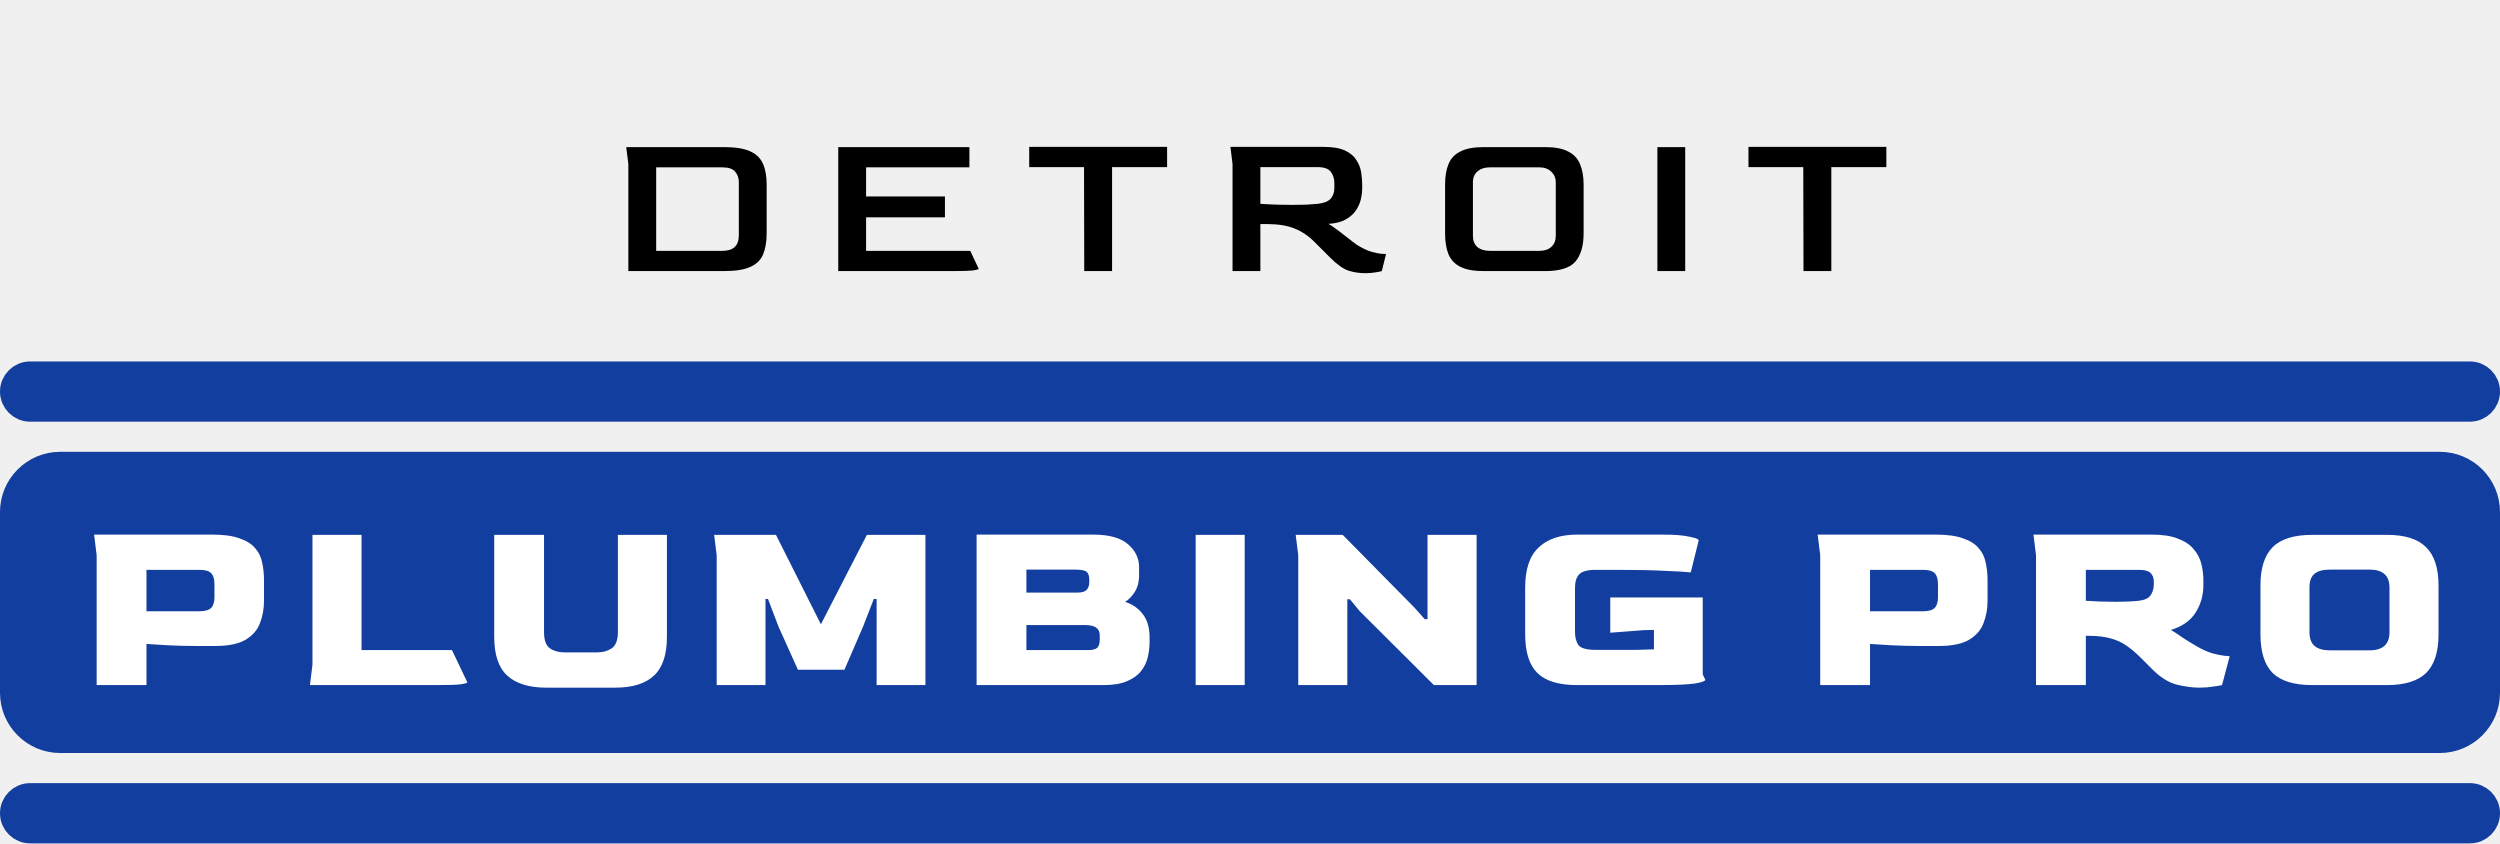
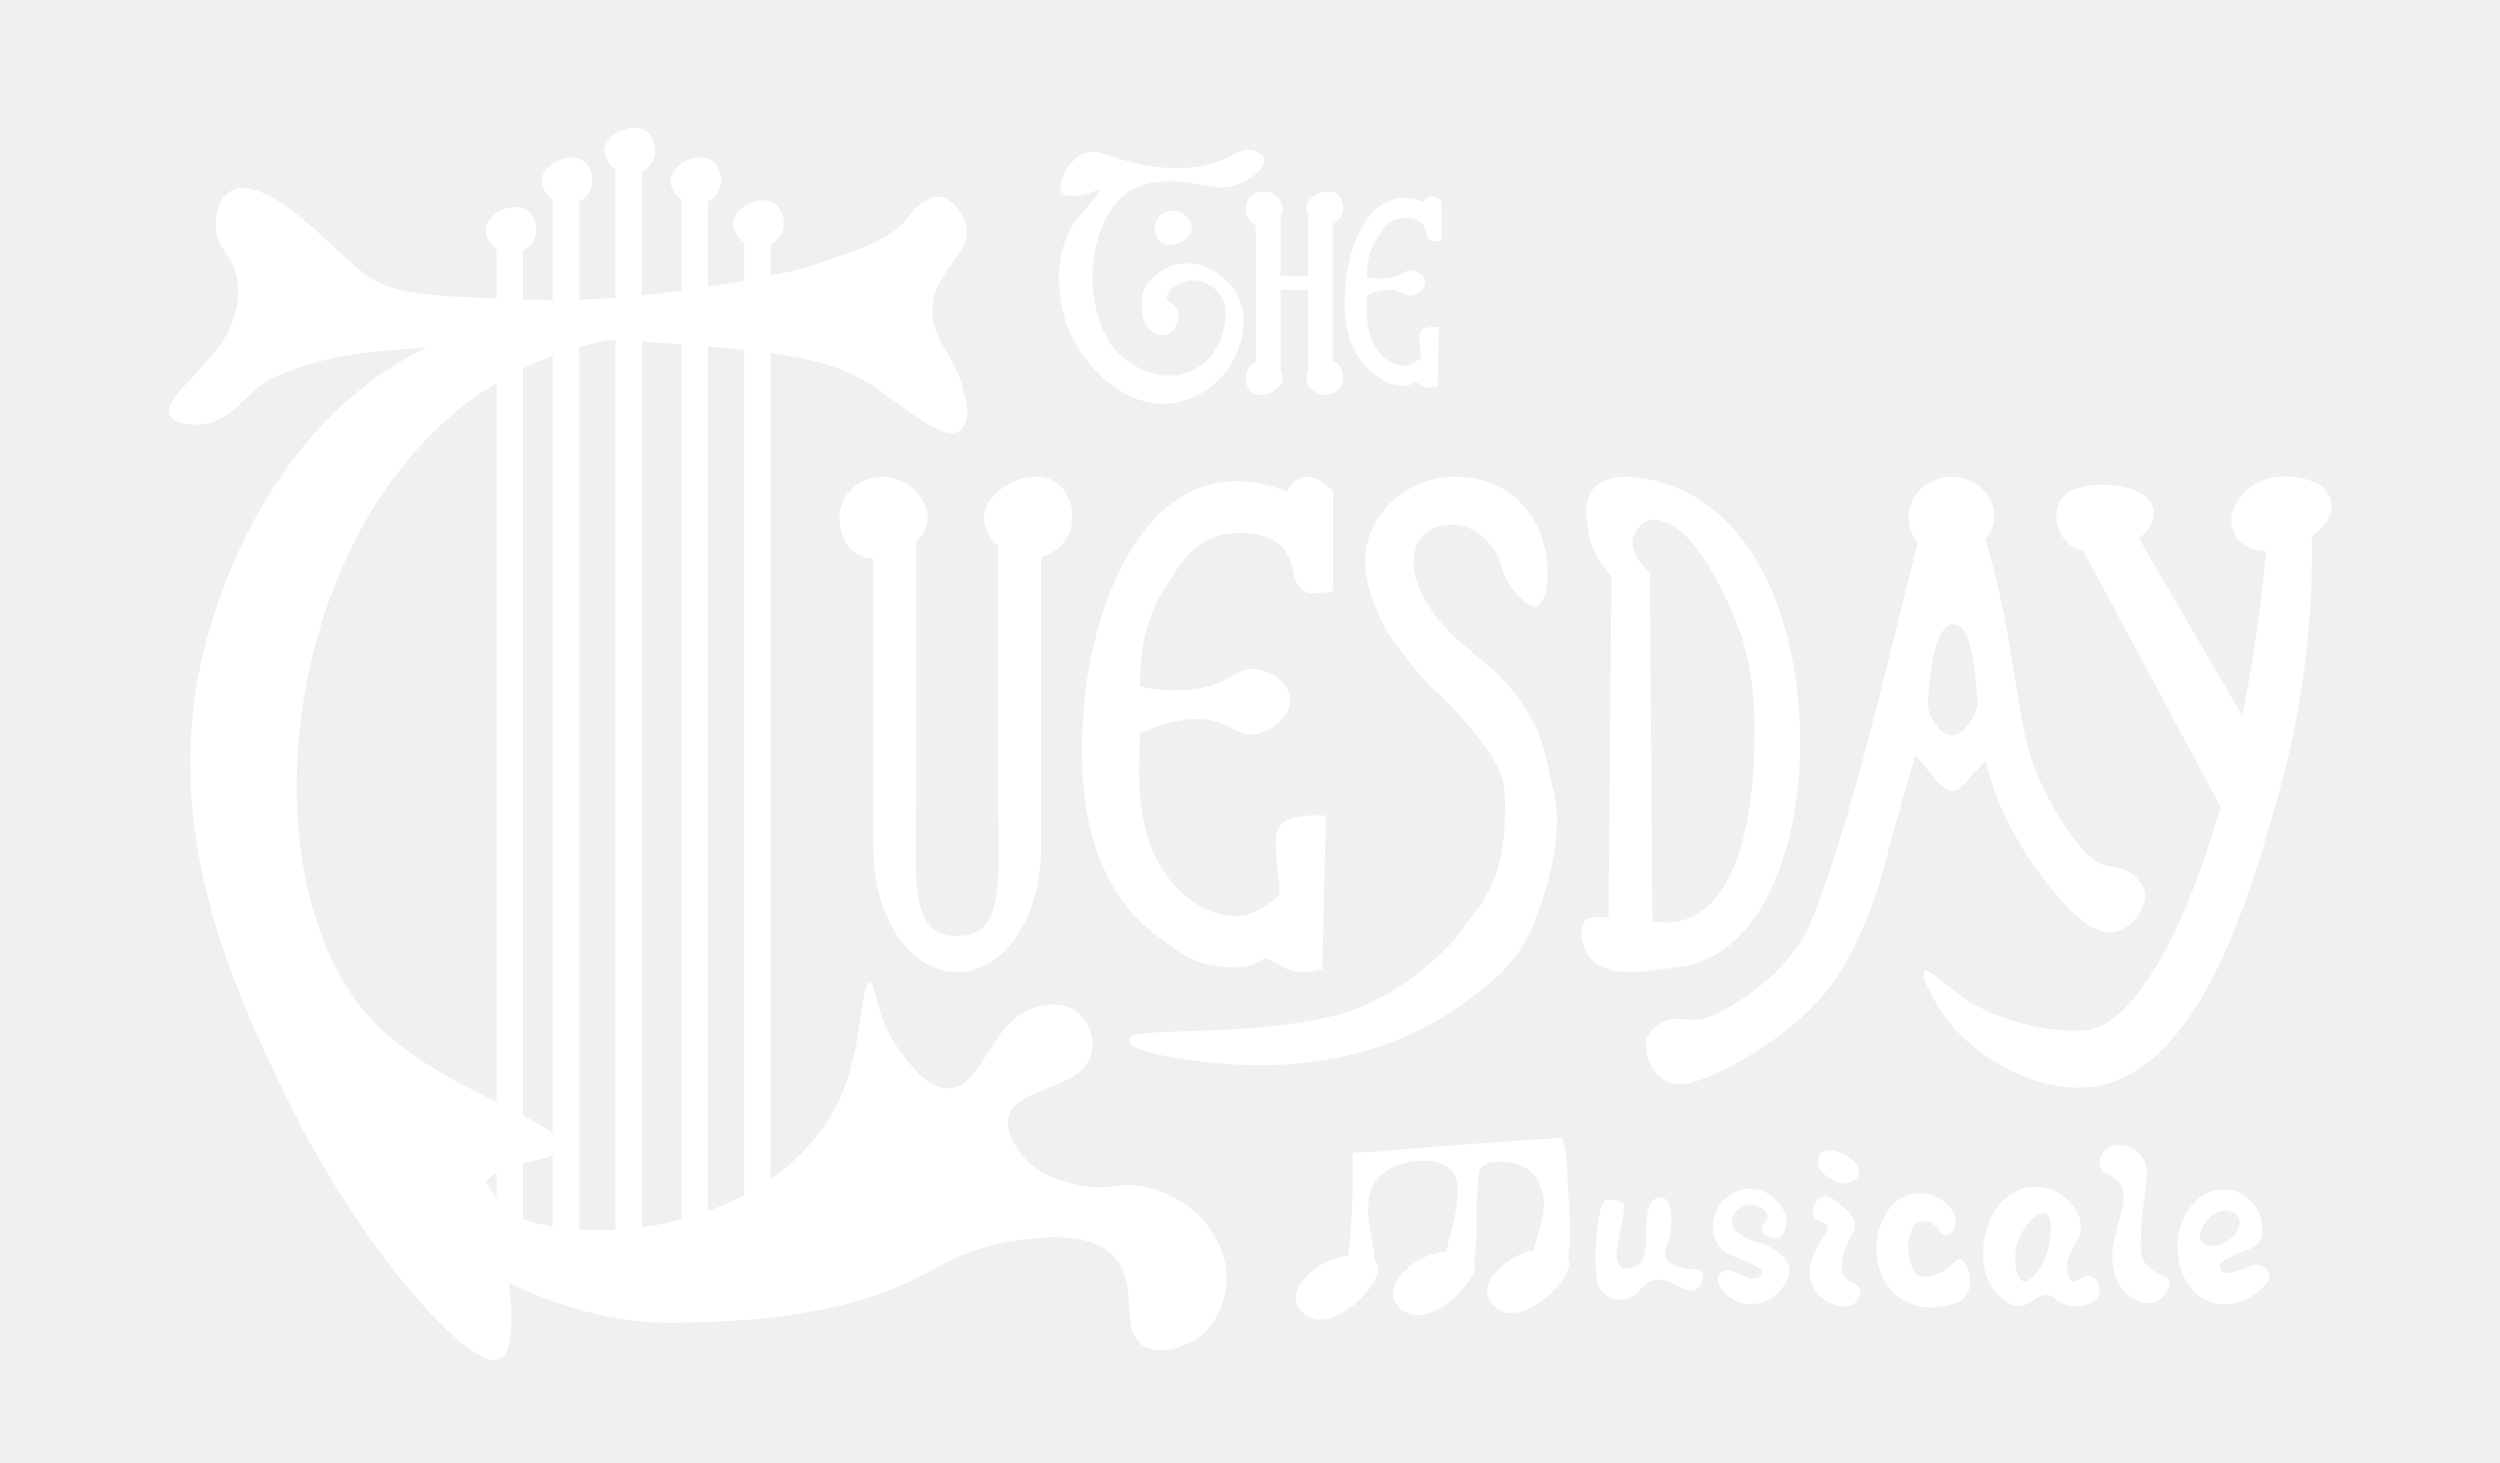
- <svg xmlns="http://www.w3.org/2000/svg" width="83" height="28" viewBox="0 0 83 28" fill="none">
-   <path d="M20.861 9V5.444L20.791 4.884H24.039C24.417 4.884 24.706 4.931 24.907 5.024C25.112 5.117 25.254 5.257 25.334 5.444C25.413 5.626 25.453 5.855 25.453 6.13V7.747C25.453 8.027 25.413 8.26 25.334 8.447C25.259 8.629 25.119 8.767 24.914 8.86C24.713 8.953 24.421 9 24.039 9H20.861ZM21.785 8.328H23.983C24.342 8.328 24.524 8.162 24.529 7.831V6.046C24.529 5.911 24.489 5.796 24.41 5.703C24.33 5.605 24.188 5.556 23.983 5.556H21.785V8.328ZM27.83 9V4.884H32.184V5.556H28.754V6.522H31.372V7.215H28.754V8.328H32.212L32.492 8.923C32.492 8.942 32.429 8.96 32.303 8.979C32.177 8.993 31.96 9 31.652 9H27.83ZM35.997 9L35.99 5.549H34.17V4.877H38.748V5.549H36.921V9H35.997ZM45.323 9.07C45.136 9.07 44.952 9.042 44.77 8.986C44.593 8.925 44.39 8.781 44.161 8.552L43.657 8.048C43.452 7.838 43.225 7.684 42.978 7.586C42.735 7.488 42.43 7.439 42.061 7.439H41.844V9H40.92V5.444L40.85 4.877H43.951C44.25 4.877 44.483 4.917 44.651 4.996C44.824 5.075 44.95 5.18 45.029 5.311C45.113 5.437 45.167 5.572 45.19 5.717C45.213 5.862 45.225 5.999 45.225 6.13V6.263C45.225 6.366 45.211 6.48 45.183 6.606C45.155 6.732 45.101 6.856 45.022 6.977C44.943 7.098 44.828 7.201 44.679 7.285C44.534 7.369 44.343 7.418 44.105 7.432C44.166 7.465 44.243 7.516 44.336 7.586C44.429 7.651 44.525 7.724 44.623 7.803C44.726 7.882 44.819 7.955 44.903 8.02C44.987 8.085 45.052 8.132 45.099 8.16C45.267 8.258 45.416 8.326 45.547 8.363C45.678 8.4 45.785 8.421 45.869 8.426C45.953 8.431 46.002 8.433 46.016 8.433L45.876 9C45.834 9.014 45.764 9.028 45.666 9.042C45.568 9.061 45.454 9.07 45.323 9.07ZM42.894 6.802C43.071 6.802 43.23 6.8 43.37 6.795C43.51 6.786 43.636 6.776 43.748 6.767C43.953 6.744 44.096 6.688 44.175 6.599C44.259 6.506 44.301 6.387 44.301 6.242V6.081C44.301 5.932 44.261 5.806 44.182 5.703C44.103 5.6 43.96 5.549 43.755 5.549H41.844V6.767C42.049 6.781 42.238 6.79 42.411 6.795C42.584 6.8 42.745 6.802 42.894 6.802ZM49.258 9C48.931 9 48.675 8.953 48.488 8.86C48.301 8.767 48.168 8.627 48.089 8.44C48.014 8.253 47.977 8.022 47.977 7.747V6.13C47.977 5.859 48.014 5.633 48.089 5.451C48.164 5.264 48.294 5.124 48.481 5.031C48.668 4.933 48.927 4.884 49.258 4.884H51.302C51.629 4.884 51.883 4.933 52.065 5.031C52.252 5.124 52.382 5.264 52.457 5.451C52.536 5.633 52.576 5.859 52.576 6.13V7.747C52.576 8.158 52.485 8.47 52.303 8.685C52.121 8.895 51.787 9 51.302 9H49.258ZM49.461 8.328H51.106C51.279 8.328 51.412 8.284 51.505 8.195C51.603 8.106 51.652 7.985 51.652 7.831V6.046C51.652 5.911 51.603 5.796 51.505 5.703C51.407 5.605 51.274 5.556 51.106 5.556H49.461C49.293 5.556 49.158 5.6 49.055 5.689C48.952 5.778 48.901 5.897 48.901 6.046V7.831C48.901 7.99 48.95 8.113 49.048 8.202C49.151 8.286 49.288 8.328 49.461 8.328ZM55.025 9V4.884H55.949V9H55.025ZM59.876 9L59.869 5.549H58.049V4.877H62.627V5.549H60.8V9H59.876Z" fill="black" />
-   <rect x="0.5" y="15.5" width="82" height="9" rx="1.5" fill="#113E9F" stroke="#113E9F" />
-   <rect x="0.5" y="12.5" width="82" height="1" rx="0.5" fill="#113E9F" stroke="#113E9F" />
-   <rect x="0.5" y="26.5" width="82" height="1" rx="0.5" fill="#113E9F" stroke="#113E9F" />
-   <path d="M3.209 22.745V18.436L3.124 17.749H7.052C7.431 17.749 7.733 17.791 7.96 17.876C8.191 17.955 8.364 18.066 8.477 18.207C8.596 18.343 8.672 18.504 8.706 18.69C8.746 18.871 8.765 19.064 8.765 19.267V19.937C8.765 20.209 8.72 20.46 8.63 20.692C8.545 20.919 8.384 21.102 8.146 21.244C7.914 21.379 7.578 21.447 7.137 21.447H6.551C6.195 21.447 5.862 21.439 5.551 21.422C5.245 21.405 5.016 21.391 4.863 21.379V22.745H3.209ZM4.863 20.294H6.619C6.806 20.294 6.936 20.257 7.01 20.183C7.083 20.11 7.12 19.991 7.12 19.827V19.395C7.12 19.23 7.086 19.112 7.018 19.038C6.95 18.959 6.82 18.919 6.628 18.919H4.863V20.294ZM10.29 22.745L10.374 22.067V17.757H12.003V21.583H15.006L15.515 22.652C15.515 22.674 15.439 22.697 15.286 22.72C15.133 22.737 14.87 22.745 14.497 22.745H10.29ZM18.13 22.83C17.564 22.83 17.135 22.697 16.841 22.431C16.552 22.166 16.408 21.736 16.408 21.142V17.757H18.062V20.989C18.062 21.255 18.127 21.433 18.257 21.524C18.387 21.614 18.549 21.659 18.741 21.659H19.835C20.016 21.659 20.174 21.614 20.31 21.524C20.446 21.427 20.514 21.249 20.514 20.989V17.757H22.142V21.142C22.142 21.736 21.998 22.166 21.71 22.431C21.427 22.697 21 22.83 20.429 22.83H18.13ZM23.794 22.745V18.436L23.709 17.757H25.762L27.254 20.726L28.781 17.757H30.724V22.745H29.104V19.887H29.01L28.654 20.803L28.035 22.236H26.491L25.846 20.803L25.498 19.887H25.414V22.745H23.794ZM32.423 22.745V17.749H36.291C36.822 17.749 37.21 17.856 37.453 18.071C37.696 18.28 37.818 18.535 37.818 18.835V19.089C37.818 19.321 37.767 19.513 37.665 19.666C37.569 19.813 37.464 19.918 37.351 19.98C37.6 20.059 37.798 20.198 37.945 20.395C38.092 20.588 38.166 20.842 38.166 21.159V21.312C38.166 21.481 38.146 21.651 38.106 21.82C38.067 21.99 37.99 22.146 37.877 22.287C37.77 22.423 37.614 22.533 37.411 22.618C37.213 22.703 36.953 22.745 36.63 22.745H32.423ZM34.077 19.674H35.773C35.92 19.674 36.022 19.643 36.079 19.581C36.135 19.519 36.164 19.434 36.164 19.327V19.242C36.164 19.123 36.135 19.038 36.079 18.987C36.022 18.936 35.895 18.911 35.697 18.911H34.077V19.674ZM34.077 21.583H36.121C36.268 21.583 36.37 21.558 36.427 21.507C36.483 21.45 36.511 21.363 36.511 21.244V21.091C36.511 20.984 36.475 20.902 36.401 20.845C36.328 20.783 36.2 20.752 36.02 20.752H34.077V21.583ZM39.696 22.745V17.757H41.324V22.745H39.696ZM43.102 22.745V18.436L43.017 17.757H44.578L46.97 20.183L47.301 20.557H47.394V17.757H49.023V22.745H47.606L45.146 20.294L44.816 19.895H44.731V22.745H43.102ZM52.358 22.745C51.753 22.745 51.315 22.612 51.043 22.346C50.772 22.081 50.636 21.651 50.636 21.057V19.505C50.636 18.894 50.786 18.45 51.086 18.173C51.385 17.89 51.809 17.749 52.358 17.749H55.191C55.581 17.749 55.878 17.771 56.082 17.817C56.291 17.856 56.396 17.899 56.396 17.944L56.133 19.004C55.991 18.987 55.714 18.97 55.301 18.953C54.894 18.931 54.38 18.919 53.758 18.919H52.969C52.703 18.919 52.522 18.97 52.426 19.072C52.335 19.168 52.29 19.318 52.29 19.522V20.972C52.29 21.165 52.33 21.314 52.409 21.422C52.494 21.524 52.68 21.575 52.969 21.575H53.656C53.916 21.575 54.151 21.575 54.36 21.575C54.569 21.569 54.753 21.563 54.911 21.558V20.913L54.572 20.921L53.461 21.006V19.836H56.531V22.389L56.616 22.567C56.616 22.612 56.497 22.655 56.26 22.694C56.022 22.728 55.621 22.745 55.055 22.745H52.358ZM60.431 22.745V18.436L60.346 17.749H64.273C64.652 17.749 64.955 17.791 65.181 17.876C65.413 17.955 65.585 18.066 65.698 18.207C65.817 18.343 65.893 18.504 65.927 18.69C65.967 18.871 65.987 19.064 65.987 19.267V19.937C65.987 20.209 65.942 20.46 65.851 20.692C65.766 20.919 65.605 21.102 65.368 21.244C65.136 21.379 64.799 21.447 64.358 21.447H63.773C63.416 21.447 63.083 21.439 62.772 21.422C62.467 21.405 62.237 21.391 62.085 21.379V22.745H60.431ZM62.085 20.294H63.841C64.027 20.294 64.157 20.257 64.231 20.183C64.304 20.11 64.341 19.991 64.341 19.827V19.395C64.341 19.23 64.307 19.112 64.239 19.038C64.171 18.959 64.041 18.919 63.849 18.919H62.085V20.294ZM73.016 22.83C72.79 22.83 72.538 22.796 72.261 22.728C71.984 22.655 71.71 22.479 71.438 22.202L71.082 21.846C70.912 21.676 70.749 21.538 70.59 21.43C70.438 21.323 70.262 21.244 70.064 21.193C69.866 21.136 69.618 21.108 69.318 21.108H69.25V22.745H67.596V18.436L67.511 17.749H71.438C71.8 17.749 72.092 17.794 72.312 17.885C72.538 17.969 72.711 18.085 72.829 18.232C72.954 18.374 73.039 18.535 73.084 18.716C73.129 18.897 73.152 19.081 73.152 19.267V19.428C73.152 19.768 73.064 20.073 72.889 20.345C72.719 20.61 72.448 20.8 72.075 20.913C72.216 20.998 72.349 21.085 72.473 21.176C72.603 21.261 72.75 21.351 72.914 21.447C73.101 21.555 73.273 21.634 73.432 21.685C73.596 21.73 73.731 21.758 73.839 21.77C73.946 21.781 74.009 21.787 74.026 21.787L73.771 22.745C73.703 22.762 73.599 22.779 73.457 22.796C73.322 22.819 73.174 22.83 73.016 22.83ZM70.234 19.98C70.375 19.98 70.511 19.977 70.641 19.971C70.777 19.966 70.898 19.957 71.006 19.946C71.198 19.923 71.328 19.864 71.396 19.768C71.469 19.666 71.506 19.544 71.506 19.403V19.31C71.506 19.185 71.469 19.089 71.396 19.021C71.328 18.953 71.201 18.919 71.014 18.919H69.25V19.946C69.391 19.951 69.547 19.96 69.716 19.971C69.886 19.977 70.059 19.98 70.234 19.98ZM76.769 22.745C76.169 22.745 75.731 22.612 75.454 22.346C75.183 22.075 75.047 21.645 75.047 21.057V19.437C75.047 18.86 75.183 18.436 75.454 18.165C75.725 17.893 76.164 17.757 76.769 17.757H79.246C79.84 17.757 80.272 17.893 80.544 18.165C80.821 18.436 80.959 18.86 80.959 19.437V21.057C80.959 21.645 80.821 22.075 80.544 22.346C80.266 22.612 79.834 22.745 79.246 22.745H76.769ZM77.354 21.591H78.669C79.11 21.591 79.331 21.391 79.331 20.989V19.505C79.331 19.109 79.11 18.911 78.669 18.911H77.354C77.128 18.911 76.958 18.956 76.845 19.047C76.732 19.137 76.675 19.29 76.675 19.505V20.989C76.675 21.198 76.732 21.351 76.845 21.447C76.958 21.543 77.128 21.591 77.354 21.591Z" fill="white" />
+ <svg xmlns="http://www.w3.org/2000/svg" width="1333" height="780" viewBox="0 0 1333 780" fill="none">
+   <g clip-path="url(#clip0_1_52)">
+     <path fill-rule="evenodd" clip-rule="evenodd" d="M654.071 -337.253L613.995 -438.753H583.115V-464.598H636.684L665.579 -386.708L736.304 -577.845H769.432L678.506 -337.253H654.071ZM342.24 654.413V182.124C343.405 182.201 344.579 182.283 345.761 182.368C351.921 182.816 357.779 183.243 363.368 183.664V650.195C356.373 652.047 349.295 653.456 342.24 654.413ZM308.787 655.615V185.103C314.141 183.564 319.397 182.303 324.507 181.272C325.72 181.307 326.935 181.348 328.155 181.393V655.729C321.569 656.077 315.081 656.043 308.787 655.615ZM278.855 650.111V620.203C280.134 619.909 281.405 619.633 282.651 619.364L282.661 619.361C287.413 618.333 291.777 617.388 294.7 615.808V653.959C289.808 653.127 285.084 652.059 280.615 650.719C280.015 650.539 279.431 650.329 278.855 650.111ZM264.768 638.931C262.653 636.144 260.859 633.14 259.353 630.156C260.767 628.153 262.627 626.557 264.768 625.251V638.931ZM197.861 543.315C128.923 468.795 149.415 275.707 263.008 205.257C263.37 205.033 263.733 204.817 264.096 204.601C264.32 204.467 264.544 204.334 264.768 204.199V587.651C243.389 577.044 216.353 563.304 197.861 543.315ZM294.7 604.588C291.305 601.536 285.753 598.307 278.855 594.723V196.531C284.16 193.952 289.455 191.704 294.7 189.743V604.588ZM396.821 186.553V637.269C390.6 640.557 384.104 643.383 377.455 645.791V184.768C384.347 185.335 390.791 185.917 396.821 186.553ZM646.844 657.761C635.741 639.52 616.007 634.176 611.629 633.111C603.714 631.184 598.925 631.789 593.95 632.418C588.557 633.1 582.945 633.809 572.893 631.351C564.676 629.34 552.783 626.252 544.723 615.504C541.624 611.372 536.017 603.895 537.679 596.136C539.485 587.704 548.769 584.091 558.421 580.334C568.42 576.442 578.813 572.397 581.697 562.683C584.064 554.709 580.82 544.775 574.653 539.793C567.433 533.96 557.385 535.872 555.287 536.272C540.88 539.014 533.241 551.061 526.393 561.861C520.346 571.398 514.916 579.962 505.987 580.289C493.836 580.735 483.422 565.566 478.326 558.145C478.149 557.887 477.979 557.638 477.815 557.4C471.071 547.609 468.615 537.762 467.007 531.311C465.89 526.833 465.181 523.992 463.729 523.947C461.52 523.878 460.592 530.388 459.219 540.009C457.439 552.485 454.914 570.191 447.883 585.572C439.709 603.451 426.627 617.749 410.908 628.687V188.252C435.281 191.625 452.384 196.708 467.251 207.019C471.089 209.68 474.759 212.333 478.243 214.85C493.183 225.646 504.692 233.963 511.268 229.908C517.72 225.929 515.503 215.444 514.789 212.301C511.796 199.109 507.544 192.084 503.952 186.15C500.602 180.617 497.827 176.033 497.183 168.283C496.182 156.256 502.337 147.75 507.805 140.194C513.009 133.002 517.591 126.671 514.789 118.983C512.243 111.991 506.135 104.163 498.944 104.897C492.431 105.563 488.199 110.863 484.688 115.259C484.142 115.942 483.614 116.604 483.097 117.223C474.459 127.566 460.319 132.334 432.038 141.871L432.036 141.872C428.536 143.053 421.601 144.861 410.908 147.037V130.355C412.975 129.333 414.821 127.796 416.111 125.684C419.735 119.744 417.625 111.803 413.095 108.597C405.785 103.424 391.648 110.207 390.983 118.648C390.685 122.42 393.073 126.633 396.821 129.256V149.703C391.072 150.723 384.619 151.789 377.455 152.885V107.465C379.521 106.444 381.368 104.907 382.657 102.795C386.28 96.855 384.172 88.913 379.641 85.708C372.332 80.535 358.193 87.317 357.528 95.759C357.232 99.531 359.62 103.744 363.368 106.368V154.947C356.607 155.892 349.645 156.789 342.24 157.56V91.619C344.308 90.597 346.155 89.06 347.443 86.948C351.067 81.008 348.957 73.067 344.427 69.861C337.117 64.688 322.98 71.472 322.315 79.912C322.017 83.684 324.405 87.897 328.155 90.521V158.804C322.084 159.24 315.675 159.577 308.787 159.771V107.465C310.855 106.444 312.701 104.907 313.989 102.795C317.612 96.855 315.504 88.913 310.973 85.708C303.664 80.535 289.527 87.317 288.861 95.759C288.564 99.531 290.952 103.744 294.7 106.368V159.96C289.676 159.957 284.393 159.876 278.855 159.716V133.876C280.921 132.855 282.768 131.317 284.057 129.205C287.68 123.265 285.572 115.324 281.041 112.119C273.732 106.945 259.593 113.728 258.928 122.169C258.632 125.941 261.02 130.155 264.768 132.777V159.197C228.265 157.723 209.324 156.583 196.101 147.155C190.1 142.876 183.664 136.9 176.904 130.624C164.236 118.863 150.434 106.048 136.236 101.376C133.412 100.447 128.456 99.213 123.911 101.376C116.239 105.027 114.485 115.759 115.108 122.504C115.631 128.178 117.865 131.348 120.25 134.733C122.263 137.589 124.383 140.598 125.672 145.393C128.337 155.307 126.834 164.009 123.911 171.804C120.138 181.866 113.204 189.518 107.719 195.571L107.713 195.578C107.428 195.892 107.147 196.203 106.87 196.509C105.157 198.405 103.501 200.186 101.941 201.865L101.936 201.87C93.979 210.432 88.497 216.331 90.458 221.104C92.945 227.156 105.119 226.457 106.304 226.387C117.234 225.738 124.457 218.862 131.385 212.267C135.767 208.096 140.031 204.037 145.04 201.736C170.041 190.253 191.556 187.885 218.989 185.889C221.869 185.681 224.657 185.479 227.399 185.279C147.369 224.068 119.764 310.229 113.347 330.268C80.092 434.114 124.334 526.111 152.083 583.811C189.923 662.495 250.749 732.532 266.529 724.668C273.759 721.065 273.584 700.084 271.267 684.129C295.653 695.529 327.351 706.135 359.847 705.301C361.388 705.262 363.037 705.225 364.786 705.186C393.989 704.539 451.063 703.274 497.183 677.129L497.693 676.839C503.335 673.629 519.852 664.232 542.961 661.283C556.493 659.556 581.253 656.397 594.021 670.085C601.142 677.72 601.634 687.486 602.083 696.404C602.531 705.313 602.937 713.377 609.868 717.625C619.169 723.327 631.986 717.095 634.424 715.91L634.519 715.864C651.784 707.485 653.681 686.871 653.887 684.172C654.864 671.236 649.192 661.619 646.844 657.761ZM578.881 81.527C583.032 80.187 586.426 81.334 590.876 82.838C591.73 83.127 592.622 83.428 593.565 83.728C606.597 87.868 632.48 94.743 655.24 83.728C655.632 83.538 656.112 83.259 656.668 82.936C659.183 81.474 663.245 79.112 667.723 80.057C670.339 80.611 673.869 82.408 674.331 85.197C674.612 86.907 673.695 88.708 671.393 91.071C661.328 101.405 649.367 99.881 649.367 99.881C641.934 99.056 639.08 98.453 636.736 97.958L636.735 97.957C634.912 97.572 633.398 97.252 630.277 96.944C628.144 96.733 615.651 95.624 606.047 99.881C585.688 108.909 578.441 142.005 584.755 165.963C586.379 172.127 589.551 183.508 600.173 191.66C602.36 193.338 617.495 204.952 633.948 198.268C642.9 194.632 650.183 186.415 652.304 176.241C652.341 176.061 652.382 175.871 652.424 175.672C653.358 171.266 655.265 162.27 649.367 155.683L649.361 155.676C648.872 155.131 642.294 147.793 633.213 149.809C627.78 151.015 621.82 155.132 622.2 158.62C622.346 159.961 623.376 160.752 624.565 161.665C625.862 162.662 627.348 163.803 628.075 165.963C629.232 169.404 627.677 172.628 627.34 173.305L627.338 173.308C626.958 174.069 625.231 177.524 621.467 178.444C616.987 179.539 613.311 176.143 612.655 175.507C609.623 172.567 609.316 168.693 608.984 164.493C608.744 161.452 608.443 157.633 610.453 153.48C612.164 149.944 614.665 148 617.059 146.139L617.06 146.139C618.84 144.755 622.216 142.188 627.34 140.999C632.397 139.825 636.481 140.615 638.353 140.999C646.979 142.763 655.331 149.124 659.645 157.152C667.499 171.76 660.76 189.6 652.304 199.736C650.823 201.512 640.381 213.649 623.668 215.156C598.639 217.411 576.471 194.293 568.601 172.571C568.139 171.292 557.944 141.888 572.273 119.705C574.841 115.73 578.386 111.693 581.273 108.406C584.463 104.773 586.849 102.056 586.223 101.351C585.922 101.012 585.119 101.35 583.805 101.903C581.844 102.729 578.744 104.034 574.476 104.287L574.471 104.287C571.293 104.475 567.883 104.676 566.399 102.819C563.128 98.723 569.231 84.639 578.881 81.527ZM626.605 112.363C631.759 113.021 635.739 117.825 635.416 121.908C634.931 128.075 624.603 133.029 619.264 129.251C615.955 126.909 614.413 121.108 617.06 116.769C619.127 113.384 623.113 111.917 626.605 112.363ZM710.675 192.681C711.383 192.896 712.051 193.205 712.653 193.632C715.961 195.973 717.503 201.775 714.855 206.113C712.789 209.5 708.803 210.965 705.311 210.519C700.157 209.861 696.177 205.057 696.5 200.973C696.579 199.971 696.923 199 697.459 198.093V154.581H682.775V197.627C683.571 199.016 683.987 200.52 683.875 201.94C683.389 208.105 673.063 213.06 667.723 209.281C664.413 206.94 662.872 201.139 665.52 196.8C666.512 195.175 667.948 193.996 669.557 193.255V119.877C668.903 119.665 668.284 119.369 667.723 118.972C664.413 116.629 662.872 110.829 665.52 106.489C667.585 103.104 671.572 101.639 675.065 102.084C680.217 102.741 684.197 107.545 683.875 111.629C683.789 112.719 683.392 113.768 682.775 114.74V147.24H697.459V114.724C696.755 113.407 696.395 111.999 696.5 110.664C696.985 104.499 707.313 99.544 712.653 103.323C715.961 105.664 717.503 111.465 714.855 115.804C713.835 117.477 712.343 118.68 710.675 119.416V192.681ZM734.169 127.416C734.5 126.918 734.841 126.361 735.204 125.767C737.365 122.229 740.31 117.407 746.652 116.401C747.536 116.261 754.805 115.205 758.4 119.339C759.671 120.801 760.055 122.42 760.409 123.916C760.815 125.631 761.183 127.184 762.805 128.149C764.576 129.204 768.679 128.149 768.679 128.149V107.591C768.679 107.591 765.529 104.161 762.805 104.655C760.716 105.032 759.5 106.955 759.133 107.591C754.915 105.963 749.463 104.749 743.715 106.123C725.509 110.473 718.296 137.445 717.283 153.113C716.72 161.816 715.159 186.692 732.701 199.369C732.984 199.574 733.26 199.775 733.531 199.974L734.042 200.35C738.131 203.362 741.189 205.615 748.536 205.657C751.309 205.673 752.928 204.75 753.858 204.219C754.273 203.983 754.55 203.824 754.732 203.863C755.612 204.048 756.559 204.577 757.521 205.113C758.555 205.69 759.605 206.276 760.605 206.453C763.797 207.021 766.476 205.977 766.476 205.977L767.211 174.405C767.211 174.405 759.543 173.68 757.665 176.609C756.776 177.994 756.839 179.511 756.931 181.747V181.748C757.011 183.696 757.186 185.1 757.344 186.378V186.379C757.514 187.747 757.666 188.97 757.665 190.559C757.665 191.12 752.991 194.583 750.323 194.964C747.753 195.332 742.524 195.105 737.107 189.825C728.034 180.98 728.541 167.821 728.879 159.042C728.899 158.516 728.919 158.005 728.936 157.512C731.349 156.308 736.637 154.1 742.247 154.581C744.75 154.797 746.393 155.651 747.852 156.41C749.548 157.293 750.996 158.046 753.26 157.519C756.561 156.751 760.184 153.587 759.868 150.176C759.581 147.092 756.167 144.823 753.26 144.303C750.915 143.883 749.473 144.704 747.686 145.722C746.285 146.519 744.672 147.437 742.247 147.973C736.845 149.167 731.705 148.413 728.939 147.797C728.913 141.771 729.476 134.473 734.169 127.416ZM624.095 309.001C623.157 310.536 622.277 311.978 621.421 313.264C609.269 331.537 607.812 350.429 607.879 366.03C615.041 367.624 628.347 369.578 642.331 366.486C648.611 365.099 652.786 362.721 656.413 360.656C661.039 358.022 664.772 355.896 670.843 356.982C678.367 358.331 687.208 364.205 687.949 372.189C688.769 381.017 679.389 389.208 670.843 391.197C664.982 392.562 661.233 390.612 656.844 388.329C653.065 386.363 648.813 384.151 642.331 383.594C627.809 382.348 614.119 388.062 607.872 391.181C607.848 391.881 607.822 392.595 607.794 393.322L607.727 395.08L607.725 395.129C606.848 417.854 605.532 451.933 629.025 474.833C643.047 488.503 656.587 489.089 663.239 488.138C670.147 487.152 682.247 478.188 682.248 476.735C682.249 472.622 681.857 469.457 681.417 465.916C681.006 462.607 680.555 458.969 680.347 453.924C680.107 448.137 679.944 444.208 682.248 440.618C687.109 433.039 706.959 434.917 706.959 434.917L705.057 516.651C705.057 516.651 698.123 519.352 689.857 517.884C687.27 517.424 684.552 515.907 681.875 514.414C679.386 513.025 676.932 511.656 674.653 511.176C674.183 511.077 673.465 511.487 672.391 512.099C669.985 513.472 665.795 515.863 658.613 515.821C639.596 515.713 631.679 509.882 621.096 502.087L621.075 502.072L621.067 502.066C620.483 501.636 619.89 501.2 619.287 500.758C618.741 500.357 618.186 499.953 617.62 499.544C572.203 466.723 576.245 402.325 577.703 379.793C580.327 339.232 599.001 269.406 646.132 258.141C661.013 254.584 675.127 257.726 686.049 261.942C687 260.296 690.145 255.318 695.553 254.339C702.608 253.063 710.76 261.942 710.76 261.942V315.165C710.76 315.165 700.139 317.896 695.553 315.165C691.355 312.665 690.402 308.646 689.35 304.206C688.432 300.334 687.438 296.141 684.148 292.356C674.845 281.654 656.025 284.389 653.736 284.752C637.312 287.357 629.688 299.842 624.095 309.001ZM879.719 305.2L881.039 490.917C881.039 490.917 935.576 509.614 935.576 388.076C935.576 364.38 931.435 345.52 925.408 330.603C916.877 310.165 907.771 294.3 898.871 285.728C893.504 280.56 881.827 272.405 874.341 280.559C870.017 285.27 870.366 288.268 870.649 290.699L870.657 290.771C871.43 297.409 875.723 301.416 878.34 303.858C878.889 304.371 879.365 304.815 879.719 305.2ZM890.388 258.745C922.94 270.192 938.436 300.641 943.367 311.724C976.876 387.035 958.948 509.615 893.504 515.848C891.798 516.01 889.718 516.309 887.388 516.643L887.357 516.647L887.353 516.648C875.366 518.368 856.784 521.036 848.317 511.173C843.5 505.563 841.213 495.097 845.2 490.917C848.345 487.619 857.667 489.359 857.667 489.359L859.224 307.049C859.224 307.049 848.535 297.397 846.759 282.117C846.748 282.027 846.736 281.932 846.723 281.833C846.715 281.773 846.706 281.711 846.697 281.648C846.671 281.462 846.64 281.262 846.607 281.049C846.577 280.854 846.544 280.649 846.51 280.434C845.77 275.784 844.276 266.403 849.875 260.304C860.843 248.356 886.699 257.448 890.388 258.745ZM1040.42 392.024C1034.1 391.832 1027.59 381.253 1027.97 374.897C1029.52 348.429 1033.7 332.684 1041.98 332.86C1050 333.029 1052.88 351.542 1054.44 373.34C1054.99 381.083 1047.01 392.223 1040.42 392.024ZM1138.72 467.605C1134.75 463.711 1130.18 462.887 1125.92 462.119C1123.72 461.721 1121.6 461.338 1119.68 460.552C1110.67 456.851 1087.9 426.226 1080.39 395.009C1078.66 387.794 1076.1 372.211 1073.66 357.346L1073.66 357.342L1073.66 357.339L1073.66 357.332L1073.66 357.323C1071.84 346.268 1070.09 335.613 1068.8 329.097C1068.54 327.816 1068.28 326.688 1068.02 325.697C1065.63 313.412 1062.66 300.792 1058.75 287.903C1062.41 283.029 1064.08 277.029 1063 271.36C1061.03 261.035 1050.37 253.791 1039.64 254.233C1029.43 254.655 1019.36 262.045 1017.85 272.917C1017.02 278.816 1018.88 284.731 1022.59 289.372C1019.27 302.136 1015.72 316.509 1011.95 331.738L1011.95 331.761L1011.94 331.789L1011.94 331.804C998.603 385.753 982.614 450.438 965.187 492.477C953.049 521.753 915.711 542.664 906.028 543.749C903.971 543.979 901.826 543.765 899.598 543.542C895.292 543.112 890.675 542.651 885.788 545.305C877.82 549.635 877.067 554.956 878.003 560.875C879.604 570.991 887.345 579.559 898.244 578.001C914.351 575.7 955.848 552.999 976.371 525.368C990.965 505.72 1001.53 474.679 1004.61 462.087C1007.01 452.301 1015.24 422.667 1021.41 402.785C1023.89 405.663 1025.97 408.275 1027.81 410.578L1027.81 410.582L1027.81 410.587L1027.81 410.59L1027.82 410.592C1032.84 416.897 1036.01 420.877 1040.42 421.607C1043.79 422.162 1045.77 419.907 1049.72 415.408C1051.98 412.844 1054.87 409.551 1059.02 405.635C1060.36 411.908 1062.04 418.027 1064.13 423.567C1076.28 455.769 1102.91 488.991 1117.76 495.625C1127.82 500.115 1137.61 494.001 1141.93 484.713C1144.45 479.279 1145.19 473.955 1138.72 467.605ZM827.384 417.676L827.419 417.846C827.442 417.958 827.465 418.07 827.489 418.184C836.95 448.19 818.386 491.116 816.808 494.764L816.752 494.894C808.227 514.705 793.848 525.297 779.777 535.392C728 572.532 669.708 568.598 651.245 567.084C636.515 565.877 602.092 561.54 601.945 554.76C601.858 550.73 614.29 550.36 632.982 549.803C653.528 549.191 681.638 548.354 709 542.184C734.208 536.498 758.772 519.833 776.212 500.234C780.279 494.229 784.051 489.55 787.485 485.291L787.487 485.289L788.733 483.741C792.333 478.069 795.271 472.341 797.384 466.724C801.14 456.74 804.165 436.285 801.532 416.277C801.119 414.894 800.812 413.95 800.719 413.75C795.264 402.062 792.779 398.31 782.017 385.697C775.076 377.563 770.559 373.307 766.526 369.506C762.5 365.714 758.956 362.374 753.963 356.085C744.208 343.801 739.332 337.658 735.261 328.033C730.807 317.5 724.047 301.513 730.585 284.394C736.516 268.868 751.413 257.58 767.989 254.783C770.221 254.406 794.692 250.661 811.628 268.809C829.771 288.249 826.76 320.757 819.421 323.357C814.619 325.058 805.973 313.25 805.395 312.448C802.236 308.069 801.319 304.852 800.433 301.74C799.585 298.766 798.765 295.889 796.043 292.186L796.042 292.186C794.783 290.473 786.832 279.665 774.224 279.719C773.268 279.722 761.863 279.926 757.08 287.512C750.169 298.472 753.963 314.006 766.432 329.592C773.607 338.561 780.131 343.838 786.597 349.068C792.746 354.041 798.842 358.972 805.395 366.996C820.532 385.532 823.047 397.337 826.355 412.868C826.633 414.173 826.916 415.504 827.213 416.868C827.274 417.144 827.329 417.41 827.384 417.676ZM563.333 257.356C550.581 248.331 525.915 260.165 524.755 274.892C524.309 280.536 527.317 286.744 532.305 291.288V432.393C532.305 436.678 532.356 440.867 532.405 444.927V444.934C532.779 475.741 533.061 499.031 510.385 499.031C487.71 499.031 487.992 475.741 488.365 444.934V444.925C488.415 440.866 488.465 436.677 488.465 432.393V288.888C491.92 285.532 494.264 281.49 494.603 277.197C495.372 267.444 485.867 255.971 473.559 254.4C465.217 253.336 455.695 256.835 450.763 264.921C444.439 275.285 448.119 289.14 456.023 294.733C458.796 296.696 462.132 297.669 465.668 297.844V449.929H465.705C465.681 450.495 465.668 451.077 465.668 451.683C465.668 488.487 484.72 518.321 510.385 518.321C536.051 518.321 555.103 488.487 555.103 451.683C555.103 451.077 555.089 450.495 555.065 449.929H555.103V297.027C560.467 295.588 565.459 292.308 568.595 287.167C574.917 276.804 571.239 262.949 563.333 257.356ZM1221.99 254.214C1224.03 254.372 1238.92 255.662 1242.51 265.405C1245.21 272.722 1240.5 280.406 1232.66 285.981C1233.25 321.524 1230.19 369.901 1214.67 424.466L1214.67 424.473L1214.67 424.474C1199.39 478.215 1172.93 571.238 1116.07 579.409C1089.37 583.248 1055.78 566.471 1038.6 544.195C1031.35 534.788 1023.63 519.964 1026.28 517.784C1027.59 516.702 1031.27 519.722 1036.42 523.94L1036.42 523.941C1040.05 526.915 1044.4 530.484 1049.17 533.631C1049.17 533.631 1075.13 550.773 1110.79 549.477C1134.65 548.611 1163.17 503.849 1183.95 430.121L1110.93 293.9C1107.57 293.136 1104.33 291.57 1101.69 288.72C1096.84 283.481 1094.78 274.727 1097.96 268.203C1103.62 256.597 1122.77 258.403 1127.8 258.877C1135.8 259.632 1147.04 263.313 1148.32 271.933C1149.12 277.332 1145.81 282.909 1140.5 287.041L1195.57 381.638C1200.98 354.81 1205.36 325.396 1208.33 293.861C1201.85 293.758 1195.57 291.684 1192.15 285.922C1186.9 277.073 1190.89 268.208 1197.75 261.674C1206.81 253.045 1218.73 253.962 1221.99 254.214ZM856.469 639.757C857.903 639.511 866.261 639.111 866.011 643.513C865.764 647.818 864.776 652.414 863.835 656.791C862.138 664.681 860.594 671.86 863.824 675.347C865.94 677.631 871.344 676.076 874.1 673.599C877.632 670.424 877.623 665.294 877.612 659.194C877.603 654.463 877.594 649.149 879.235 643.712C880.603 639.179 884.357 637.488 887.295 638.873C891.437 640.827 891.843 650.712 890.503 657.497C890.067 659.705 889.447 661.58 888.901 663.231C887.843 666.43 887.062 668.794 888.425 671.131C889.436 672.861 891.049 673.593 893.464 674.688C897.213 676.388 900.31 676.571 902.678 676.71C904.893 676.841 906.47 676.934 907.344 678.197C908.909 680.459 907.645 685.628 904.527 687.533C901.697 689.263 898.506 687.588 894.87 685.68C890.977 683.637 886.574 681.327 881.557 682.639C878.247 683.505 876.498 685.471 874.739 687.447C872.84 689.581 870.93 691.727 867.032 692.517C859.812 693.981 856.757 691.359 853.152 687.555C848.68 682.835 850.739 640.745 856.469 639.757ZM952.543 651.217C952.577 653.783 951.719 658.655 948.181 659.94C944.695 661.205 940.004 658.479 939.459 655.579C939.188 654.138 940.018 653.07 940.863 651.983C941.701 650.905 942.554 649.808 942.367 648.309C941.96 645.053 936.888 641.884 932.191 642.496C926.976 643.173 922.827 648.432 923.468 652.671C923.967 655.967 927.246 657.891 930.736 659.939L930.737 659.94C933.528 661.577 935.315 662.031 937.178 662.504C938.673 662.883 940.217 663.275 942.367 664.301C945.265 665.684 952.904 669.329 953.996 675.931C954.844 681.056 951.328 685.447 949.635 687.56C948.539 688.929 944.712 693.344 938.005 694.829C936.271 695.212 930.609 696.379 924.923 693.375C919.5 690.511 914.476 684.079 916.2 680.292C916.933 678.68 918.867 677.597 920.561 677.384C922.336 677.16 925.086 678.319 927.884 679.498C930.498 680.599 933.154 681.718 935.097 681.745C937.833 681.783 939.343 680.315 939.459 678.837C939.559 677.585 939.037 676.66 935.097 674.476C932.502 673.037 929.921 672.055 927.479 671.127L927.471 671.124L927.47 671.124C923.717 669.697 920.294 668.396 917.653 665.755C912.847 660.948 913.243 653.509 913.292 652.671C913.828 643.576 921.748 634.205 932.191 633.773C943.328 633.311 952.436 643.219 952.543 651.217ZM982.337 614.992C986.649 616.871 992.385 621.709 991.128 626.121C990.308 629.003 986.796 630.684 984.157 631.025C981.061 631.424 978.761 630.031 976.052 628.389L976.05 628.388C973.38 626.771 970.722 625.162 969.743 621.928C969.592 621.429 968.512 617.681 970.523 615.287C973.217 612.08 979.431 613.724 982.337 614.992ZM988.885 652.671C988.313 648.067 984.595 644.973 981.616 642.496C978.335 639.765 974.883 636.893 971.441 638.135C967.749 639.465 965.623 644.964 967.08 648.309C967.86 650.103 969.449 650.771 970.964 651.408C972.418 652.019 973.805 652.603 974.348 654.125C974.992 655.933 973.883 657.488 972.213 659.829C971.115 661.367 969.776 663.244 968.533 665.755L968.533 665.756C967.019 668.812 963.542 675.834 965.625 683.199C967.884 691.177 975.261 694.589 975.801 694.829L975.809 694.833C977.235 695.463 984.351 698.606 988.885 694.829C990.751 693.275 992.553 690.236 991.792 687.56C991.245 685.638 989.653 684.88 987.883 684.037C986.189 683.231 984.331 682.347 983.071 680.292C981.094 677.07 981.989 673.263 983.07 668.666L983.071 668.663C984.127 664.166 985.669 661.524 986.909 659.399C988.242 657.114 989.227 655.426 988.885 652.671ZM1042.67 652.671C1043.65 646.891 1037.93 640.761 1032.5 638.135C1026.96 635.456 1020.24 635.688 1015.05 638.135C1001.87 644.352 996.828 665.749 1003.42 680.292C1004.9 683.549 1008.3 689.42 1015.05 693.375C1024.34 698.818 1033.65 696.932 1036.85 696.283L1036.86 696.283C1041.28 695.385 1045.77 694.476 1048.49 690.468C1051.63 685.828 1050.27 680.201 1049.94 678.837L1049.94 678.829C1049.43 676.723 1048.34 672.23 1045.58 671.569C1044.02 671.196 1042.85 672.267 1041.15 673.829C1039.51 675.328 1037.39 677.279 1033.95 678.837C1031.26 680.059 1027.33 681.837 1023.77 680.292C1019.18 678.297 1018.23 671.931 1017.96 670.147L1017.96 670.116C1017.33 665.889 1017.02 662.635 1017.96 659.94C1018.2 659.243 1018.41 658.518 1018.61 657.795C1019.54 654.469 1020.45 651.217 1025.23 651.217C1029.41 651.217 1029.42 651.226 1032.13 653.777L1032.5 654.125C1032.66 654.281 1032.88 654.624 1033.16 655.053C1034.14 656.577 1035.82 659.198 1038.31 658.485C1040.79 657.777 1042.29 654.901 1042.67 652.671ZM1079.01 683.199C1083.26 684.204 1089.75 674.539 1092.1 665.755C1093.96 658.815 1094.34 648.269 1090.64 646.856C1086.38 645.227 1076.21 655.552 1074.65 667.208C1073.79 673.699 1075.37 682.336 1079.01 683.199ZM1113.9 680.292C1116.45 680.651 1117.97 682.765 1118.27 683.199C1120.07 685.855 1119.7 689.585 1118.27 691.921C1115.15 696.987 1105.7 697.621 1099.37 694.829C1097.41 693.967 1096.4 693.063 1095.54 692.295C1094.58 691.432 1093.8 690.74 1092.1 690.468C1088.96 689.966 1086.72 691.536 1084.38 693.176C1082.38 694.573 1080.32 696.021 1077.56 696.283C1070.23 696.978 1063.92 688.727 1063.03 687.563L1063.02 687.56C1051.99 673.116 1057.76 643.545 1074.65 635.227C1082.93 631.153 1091.18 633.497 1092.1 633.773C1101.27 636.524 1109.57 645.391 1109.54 654.125C1109.53 658.162 1107.75 661.176 1105.93 664.243C1103.75 667.927 1101.52 671.687 1102.27 677.384C1102.41 678.409 1102.95 682.476 1105.18 683.199C1106.37 683.584 1107.49 682.843 1108.76 682.006C1110.19 681.062 1111.8 679.996 1113.9 680.292ZM1121.92 613.683C1125.57 609.549 1132.37 609.972 1136.66 612.045C1140.97 614.131 1142.9 617.957 1143.21 618.596C1145.41 623.137 1144.98 626.343 1144.01 633.57C1143.77 635.393 1143.49 637.47 1143.21 639.889C1142.9 642.582 1142.64 644.541 1142.43 646.152C1141.8 650.896 1141.57 652.624 1141.57 661.183C1141.57 661.843 1141.54 662.529 1141.52 663.232C1141.39 666.222 1141.26 669.535 1143.21 672.649C1144.7 675.024 1146.91 676.664 1148.12 677.563C1150.47 679.302 1152.25 680.008 1153.57 680.533C1154.92 681.068 1155.8 681.414 1156.31 682.476C1157.84 685.617 1154.62 691.745 1149.76 693.943C1143.24 696.888 1136.29 691.627 1135.02 690.668L1135.02 690.667C1128.89 686.025 1127.46 679.009 1126.83 675.924C1125.43 669.065 1126.71 663.544 1128.47 656.269C1129.3 652.82 1130.03 650.173 1130.62 648.011C1132.38 641.6 1132.97 639.463 1131.74 633.337C1131.08 630.031 1126.31 627.403 1125.32 626.859C1125.27 626.828 1125.22 626.804 1125.19 626.787C1124.83 626.581 1124.5 626.399 1124.18 626.235C1124.02 626.149 1123.86 626.067 1123.71 625.99C1123.51 625.888 1123.32 625.793 1123.14 625.703C1121.76 625.006 1120.94 624.594 1120.28 623.511C1118.6 620.756 1119.58 616.329 1121.92 613.683ZM1186.59 645.403C1178.44 645.07 1171.09 656.617 1173.51 661.393C1175.04 664.417 1180.28 664.316 1180.77 664.301C1188.58 664.056 1195.82 655.012 1193.86 649.764C1192.83 647.013 1189.35 645.515 1186.59 645.403ZM1202.58 674.476C1205.53 674.501 1209.03 676.213 1209.85 678.837C1210.92 682.276 1207.02 686.069 1205.49 687.56C1199.57 693.313 1187.46 698.48 1176.41 693.375C1165.71 688.428 1162.87 677.008 1161.88 673.023C1161.64 672.063 1158 656.368 1167.69 643.949C1169.64 641.449 1173.1 637.144 1179.32 635.227C1181.03 634.699 1188.05 632.779 1195.31 636.68C1196.3 637.209 1203.43 641.193 1205.49 649.764C1206.02 651.968 1207.65 658.761 1204.03 662.846C1202.06 665.081 1200.38 665.688 1197.52 666.722C1195.56 667.431 1193.04 668.341 1189.5 670.116C1189.18 670.275 1188.86 670.426 1188.56 670.573C1188.35 670.673 1188.14 670.771 1187.94 670.867C1184.98 672.264 1182.8 673.293 1183.68 675.93C1184.95 679.746 1187.34 679.11 1191.81 677.918L1192.31 677.785L1192.67 677.689C1193.05 677.589 1193.45 677.486 1193.86 677.384C1195.62 676.945 1196.79 676.343 1197.84 675.801C1199.25 675.076 1200.45 674.458 1202.58 674.476ZM836.177 670.409C837.721 660.336 837.333 654.148 836.487 640.664C836.13 634.975 835.692 627.986 835.283 618.859C834.951 611.453 832.74 606.7 832.74 606.7C832.74 606.7 777.811 610.019 736.032 613.888C729.281 614.513 721.223 614.552 721.223 614.552C721.223 614.552 721.871 650.427 718.837 669.537C714.639 670.067 710.268 671.332 706.62 673.167C699.084 676.956 689.139 685.917 691.227 694.376C692.493 699.507 697.591 702.037 698.207 702.332C707.425 706.74 718.324 698.439 721.096 696.327C728.143 690.96 737.448 679.745 734.045 673.543C733.748 673 733.335 672.531 732.872 672.097C733.013 669.306 732.297 665.454 731.485 661.092C729.625 651.093 727.266 638.415 733.601 629.693C742.52 617.415 766.848 615.496 774.164 624.165C780.181 631.297 776.164 647.345 773.17 659.31L773.169 659.312C772.541 661.821 771.884 664.058 771.304 666.035L771.295 666.063C771.183 666.447 771.073 666.821 770.967 667.185C766.679 667.691 762.188 668.967 758.455 670.844C750.919 674.633 740.973 683.595 743.061 692.053C744.328 697.184 749.425 699.715 750.041 700.008C759.259 704.417 770.155 696.119 772.931 694.005L772.932 694.004C779.872 688.719 788.976 677.771 786 671.515C787.316 662.922 787.343 655.591 787.371 648.26C787.399 640.91 787.426 633.56 788.752 624.939C789.78 618.255 802.113 618.759 808.536 620.627C810.007 621.056 815.739 622.917 819.147 628.143C825.761 638.285 822.858 648.397 819.912 658.659L819.912 658.661C819.153 661.305 818.391 663.959 817.788 666.627C814.581 667.292 811.399 668.345 808.632 669.737C801.097 673.527 791.152 682.488 793.239 690.947C794.505 696.077 799.603 698.608 800.219 698.901C809.436 703.31 820.333 695.012 823.108 692.898L823.109 692.897C830.049 687.611 839.152 676.665 836.177 670.409Z" fill="white" />
+   </g>
+   <defs>
+     <clipPath id="clip0_1_52">
+       <rect width="1333" height="780" fill="white" />
+     </clipPath>
+   </defs>
</svg>
